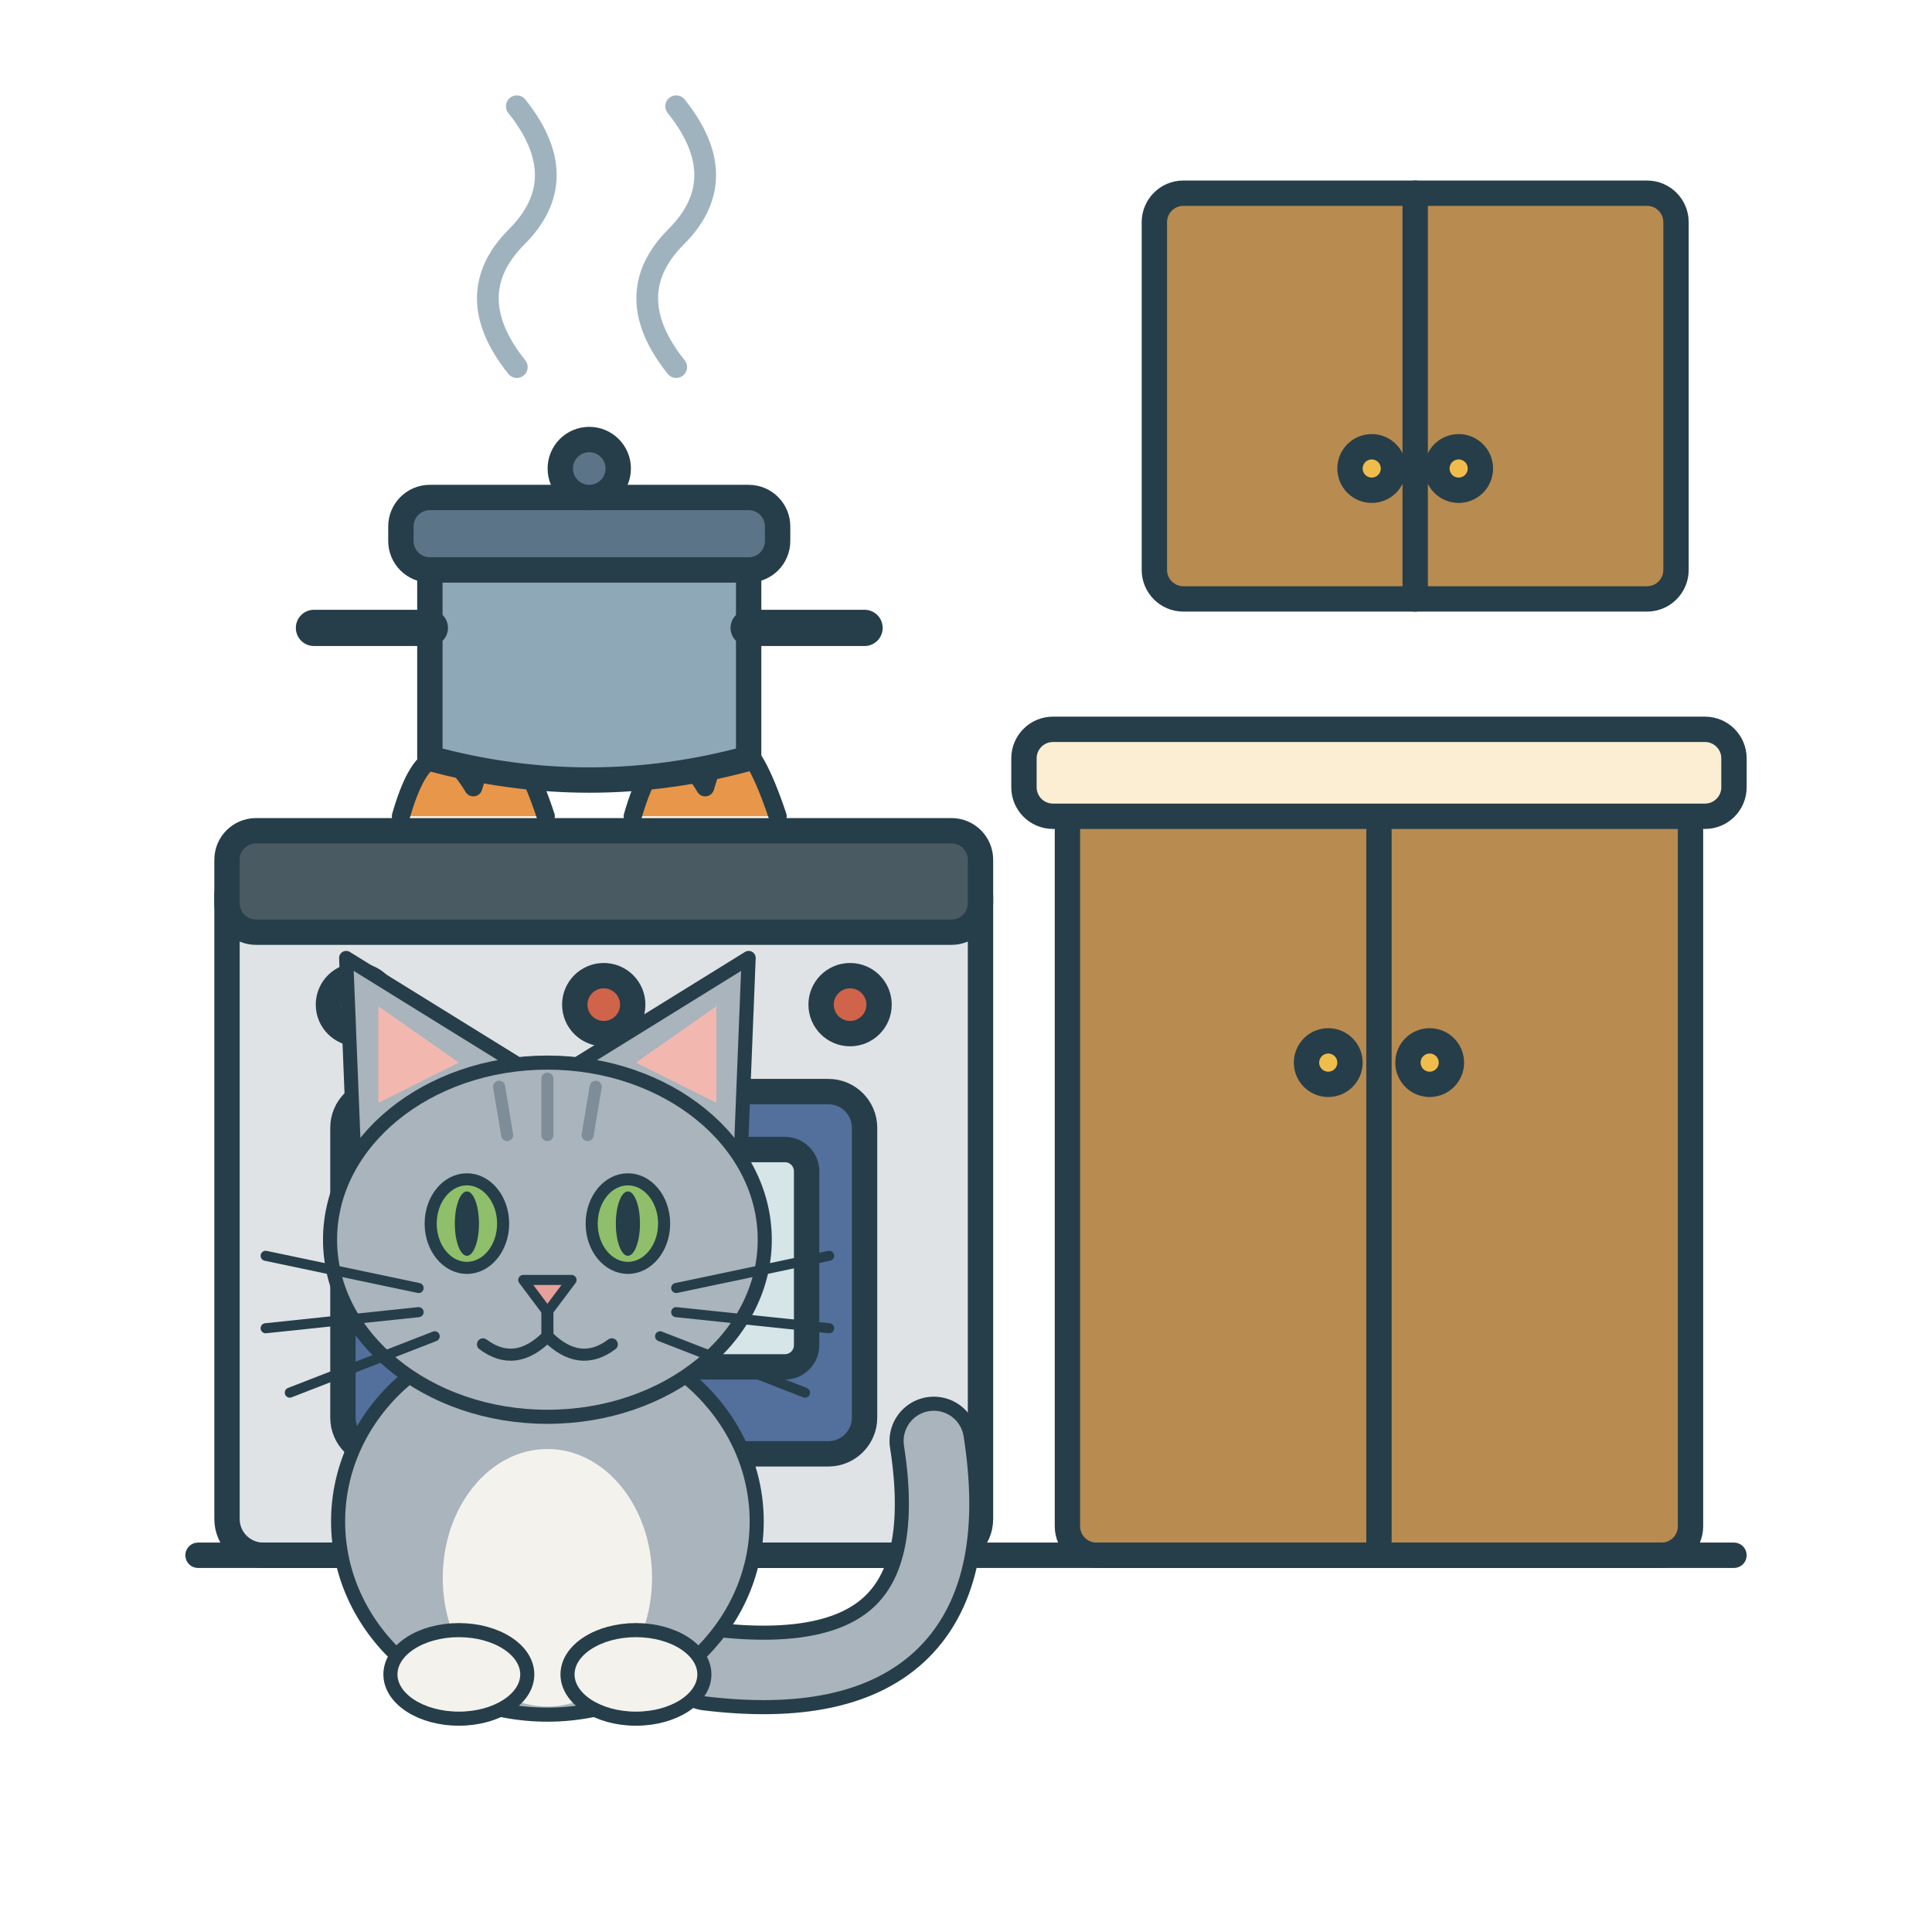
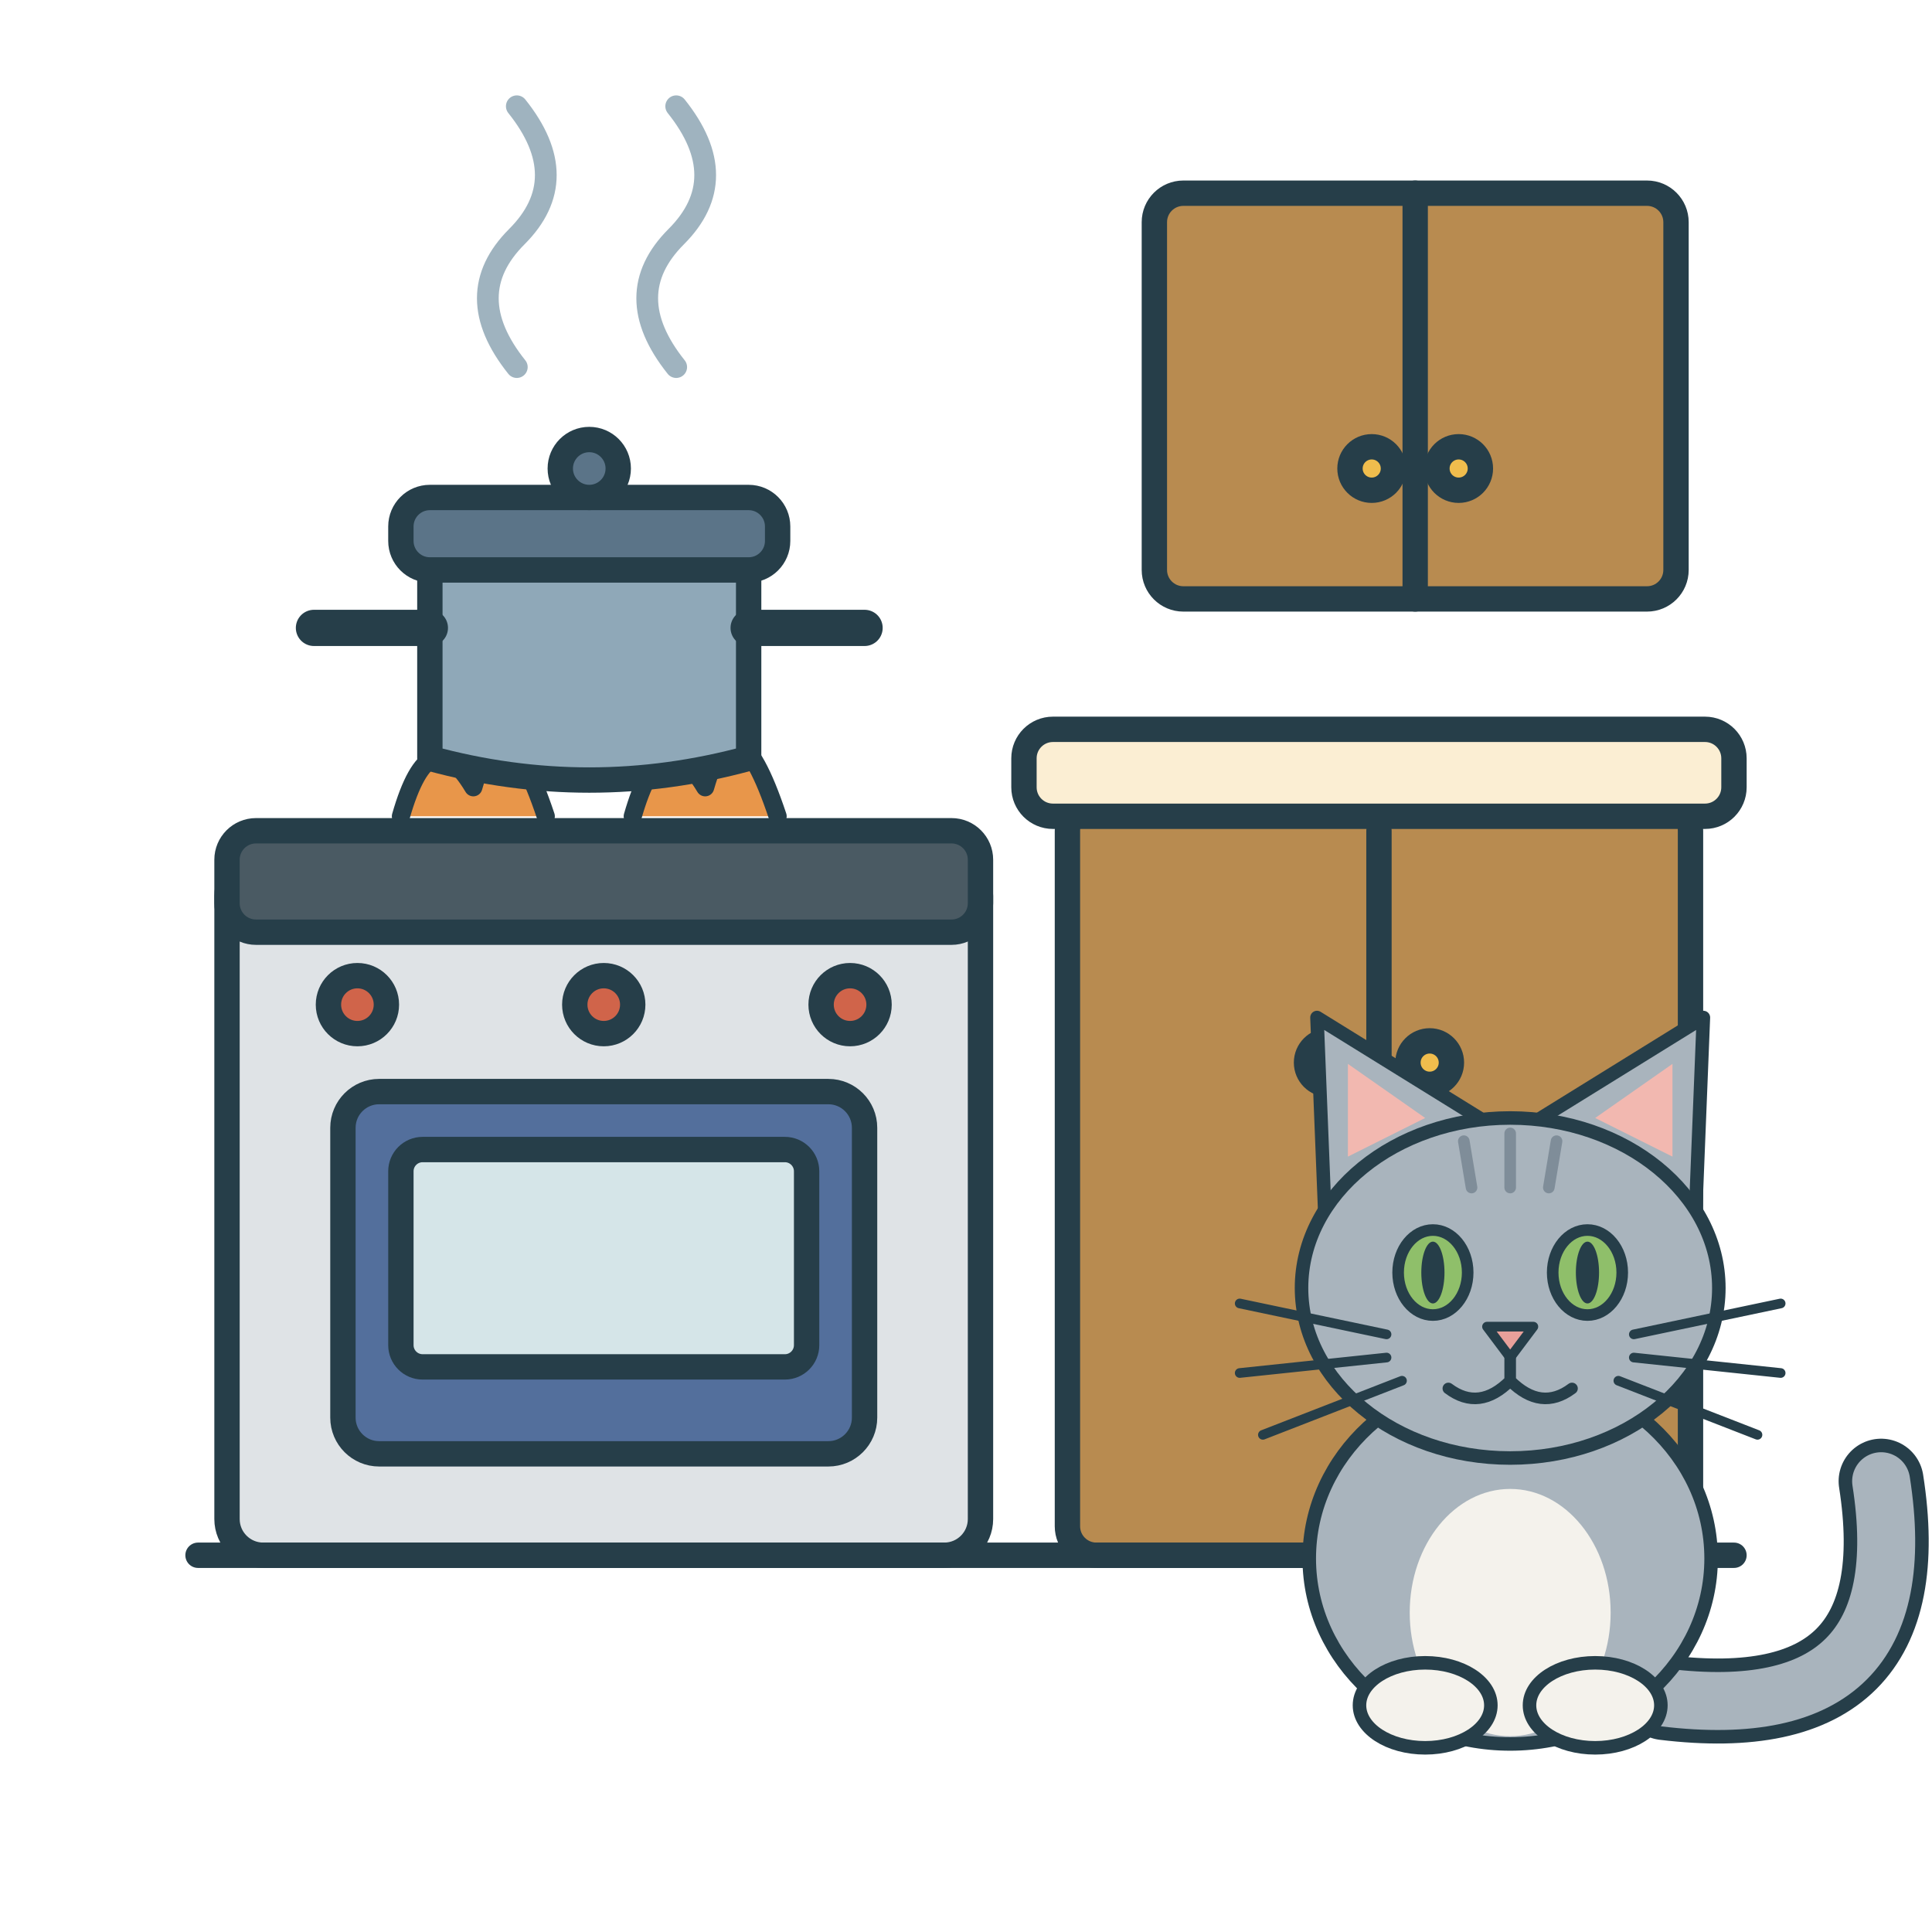
<svg xmlns="http://www.w3.org/2000/svg" viewBox="0 0 240 240">
  <g stroke="#263e49" stroke-width="3.5" stroke-linecap="round" stroke-linejoin="round">
    <g transform="translate(12 6) scale(.9)">
      <g stroke="#263e49" stroke-width="3.5" stroke-linecap="round" stroke-linejoin="round">
        <rect x="146" y="20" width="72" height="56" rx="4" fill="#b88b50" />
        <path d="M182 20 L182 76" fill="none" />
        <circle cx="176" cy="58" r="3" fill="#f0bd4d" />
        <circle cx="188" cy="58" r="3" fill="#f0bd4d" />
        <rect x="134" y="104" width="86" height="104" rx="4" fill="#b88b50" />
        <rect x="128" y="94" width="98" height="12" rx="4" fill="#fbeed3" />
        <path d="M177 108 L177 206" fill="none" />
        <circle cx="170" cy="140" r="3" fill="#f0bd4d" />
        <circle cx="184" cy="140" r="3" fill="#f0bd4d" />
        <rect x="18" y="112" width="104" height="96" rx="5" fill="#dfe3e6" />
        <rect x="18" y="108" width="104" height="14" rx="4" fill="#4a5a63" />
        <rect x="34" y="144" width="72" height="50" rx="5" fill="#536f9c" />
        <rect x="42" y="152" width="56" height="30" rx="3" fill="#d5e5e8" />
        <circle cx="36" cy="132" r="4" fill="#d0644a" />
        <circle cx="70" cy="132" r="4" fill="#d0644a" />
        <circle cx="104" cy="132" r="4" fill="#d0644a" />
        <path d="M42 106 Q46 92 52 102 Q56 88 62 106 M74 106 Q78 92 84 102 Q88 88 94 106" fill="#e8964a" stroke-width="2.5" />
        <path d="M46 98 L46 70 L90 70 L90 98 Q68 104 46 98 Z" fill="#8fa8b8" />
        <rect x="42" y="62" width="52" height="10" rx="4" fill="#5b7488" />
        <circle cx="68" cy="58" r="4" fill="#5b7488" />
        <path d="M30 80 L46 80 M90 80 L106 80" fill="none" stroke-width="5" />
        <path d="M58 44 Q50 34 58 26 Q66 18 58 8 M80 44 Q72 34 80 26 Q88 18 80 8" fill="none" stroke="#9fb3bf" stroke-width="3" />
        <path d="M14 208 L226 208" fill="none" />
      </g>
    </g>
-     <g transform="translate(8 104) scale(.5)">
+     <g transform="translate(130 112) scale(.48)">
      <g stroke="#263e49" stroke-width="3.5" stroke-linecap="round" stroke-linejoin="round">
        <path d="M160 206 Q226 214 216 150" fill="none" stroke-width="22" />
        <path d="M160 206 Q226 214 216 150" fill="none" stroke="#a9b4bd" stroke-width="15" />
        <ellipse cx="120" cy="170" rx="52" ry="48" fill="#a9b4bd" />
        <ellipse cx="120" cy="184" rx="26" ry="32" fill="#f4f2ec" stroke="none" />
        <ellipse cx="98" cy="208" rx="17" ry="11" fill="#f4f2ec" />
        <ellipse cx="142" cy="208" rx="17" ry="11" fill="#f4f2ec" />
        <path d="M72 80 L70 30 L112 56 Z" fill="#a9b4bd" />
        <path d="M168 80 L170 30 L128 56 Z" fill="#a9b4bd" />
        <path d="M78 66 L78 42 L98 56 Z" fill="#f2b8b0" stroke="none" />
        <path d="M162 66 L162 42 L142 56 Z" fill="#f2b8b0" stroke="none" />
        <ellipse cx="120" cy="100" rx="54" ry="44" fill="#a9b4bd" />
        <path d="M120 60 L120 74 M108 62 L110 74 M132 62 L130 74" fill="none" stroke="#7f8d99" stroke-width="3" />
        <ellipse cx="100" cy="96" rx="9" ry="11" fill="#8fbf6a" stroke-width="3" />
        <ellipse cx="140" cy="96" rx="9" ry="11" fill="#8fbf6a" stroke-width="3" />
        <ellipse cx="100" cy="96" rx="3" ry="8" fill="#263e49" stroke="none" />
        <ellipse cx="140" cy="96" rx="3" ry="8" fill="#263e49" stroke="none" />
        <path d="M114 110 L126 110 L120 118 Z" fill="#e8a09a" stroke-width="2.5" />
        <path d="M120 118 L120 124 M120 124 Q112 132 104 126 M120 124 Q128 132 136 126" fill="none" stroke-width="3" />
        <path d="M88 112 L50 104 M88 118 L50 122 M92 124 L56 138 M152 112 L190 104 M152 118 L190 122 M148 124 L184 138" fill="none" stroke-width="2.5" />
      </g>
    </g>
  </g>
</svg>
